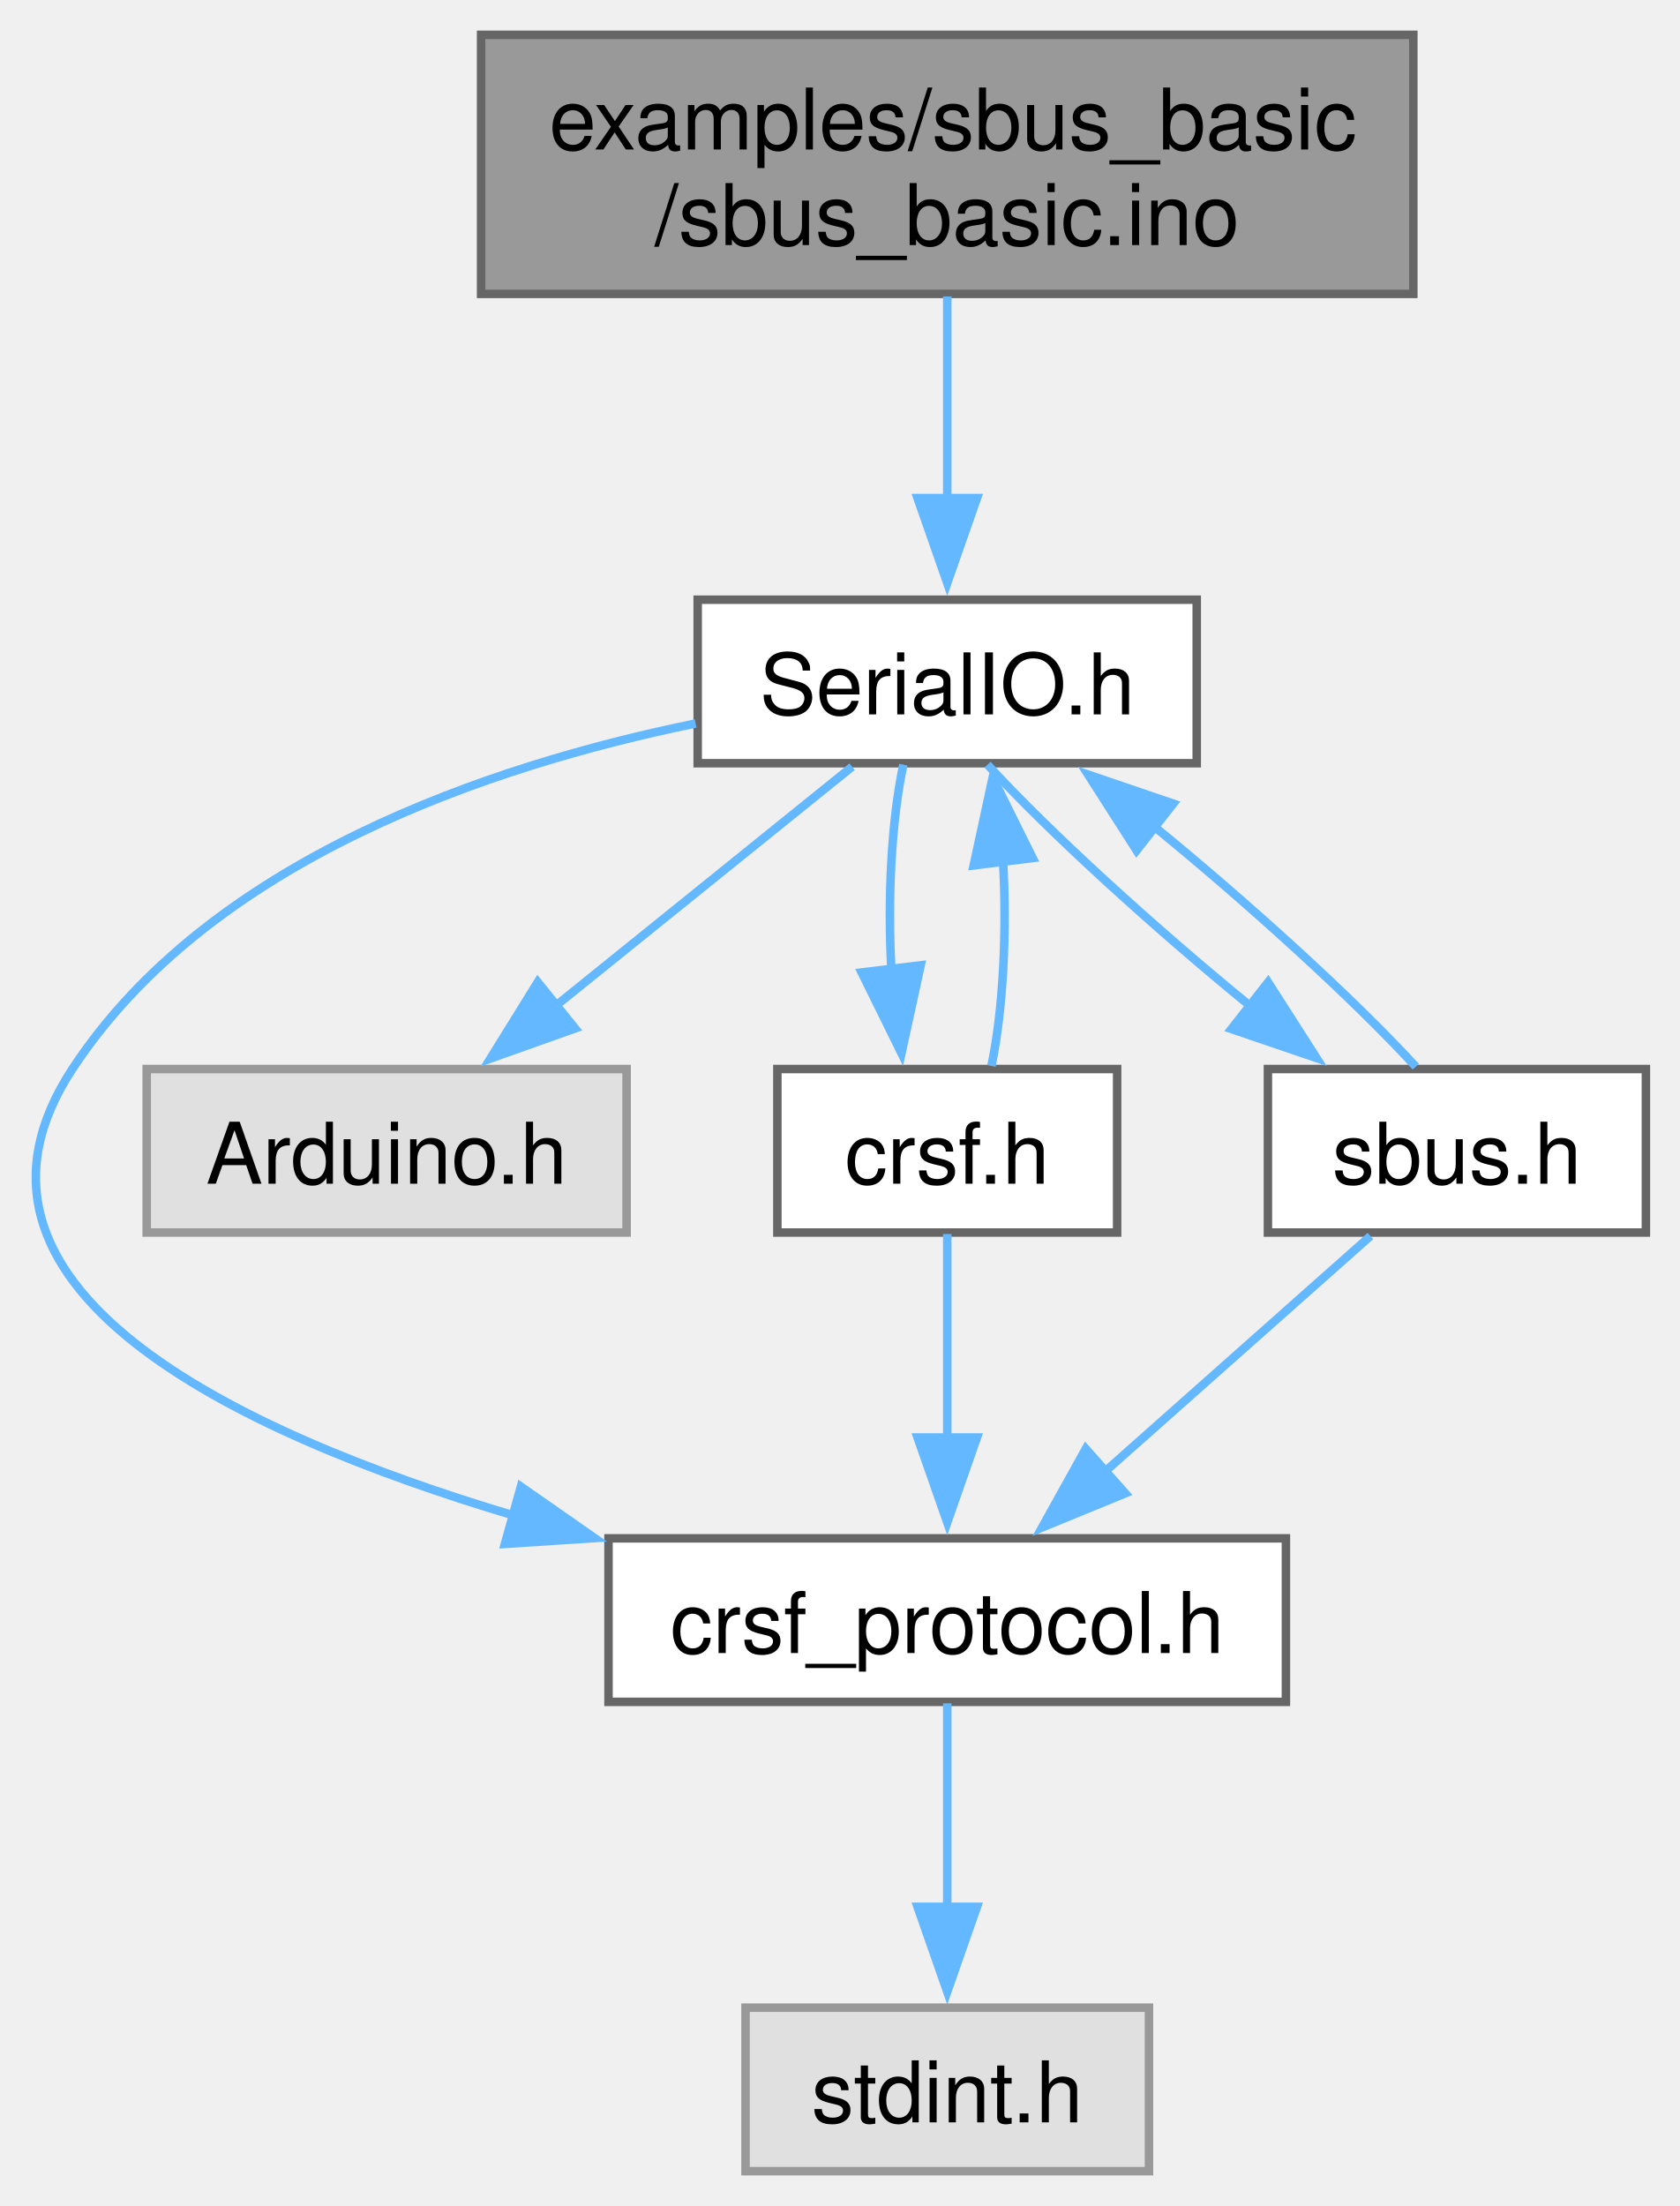
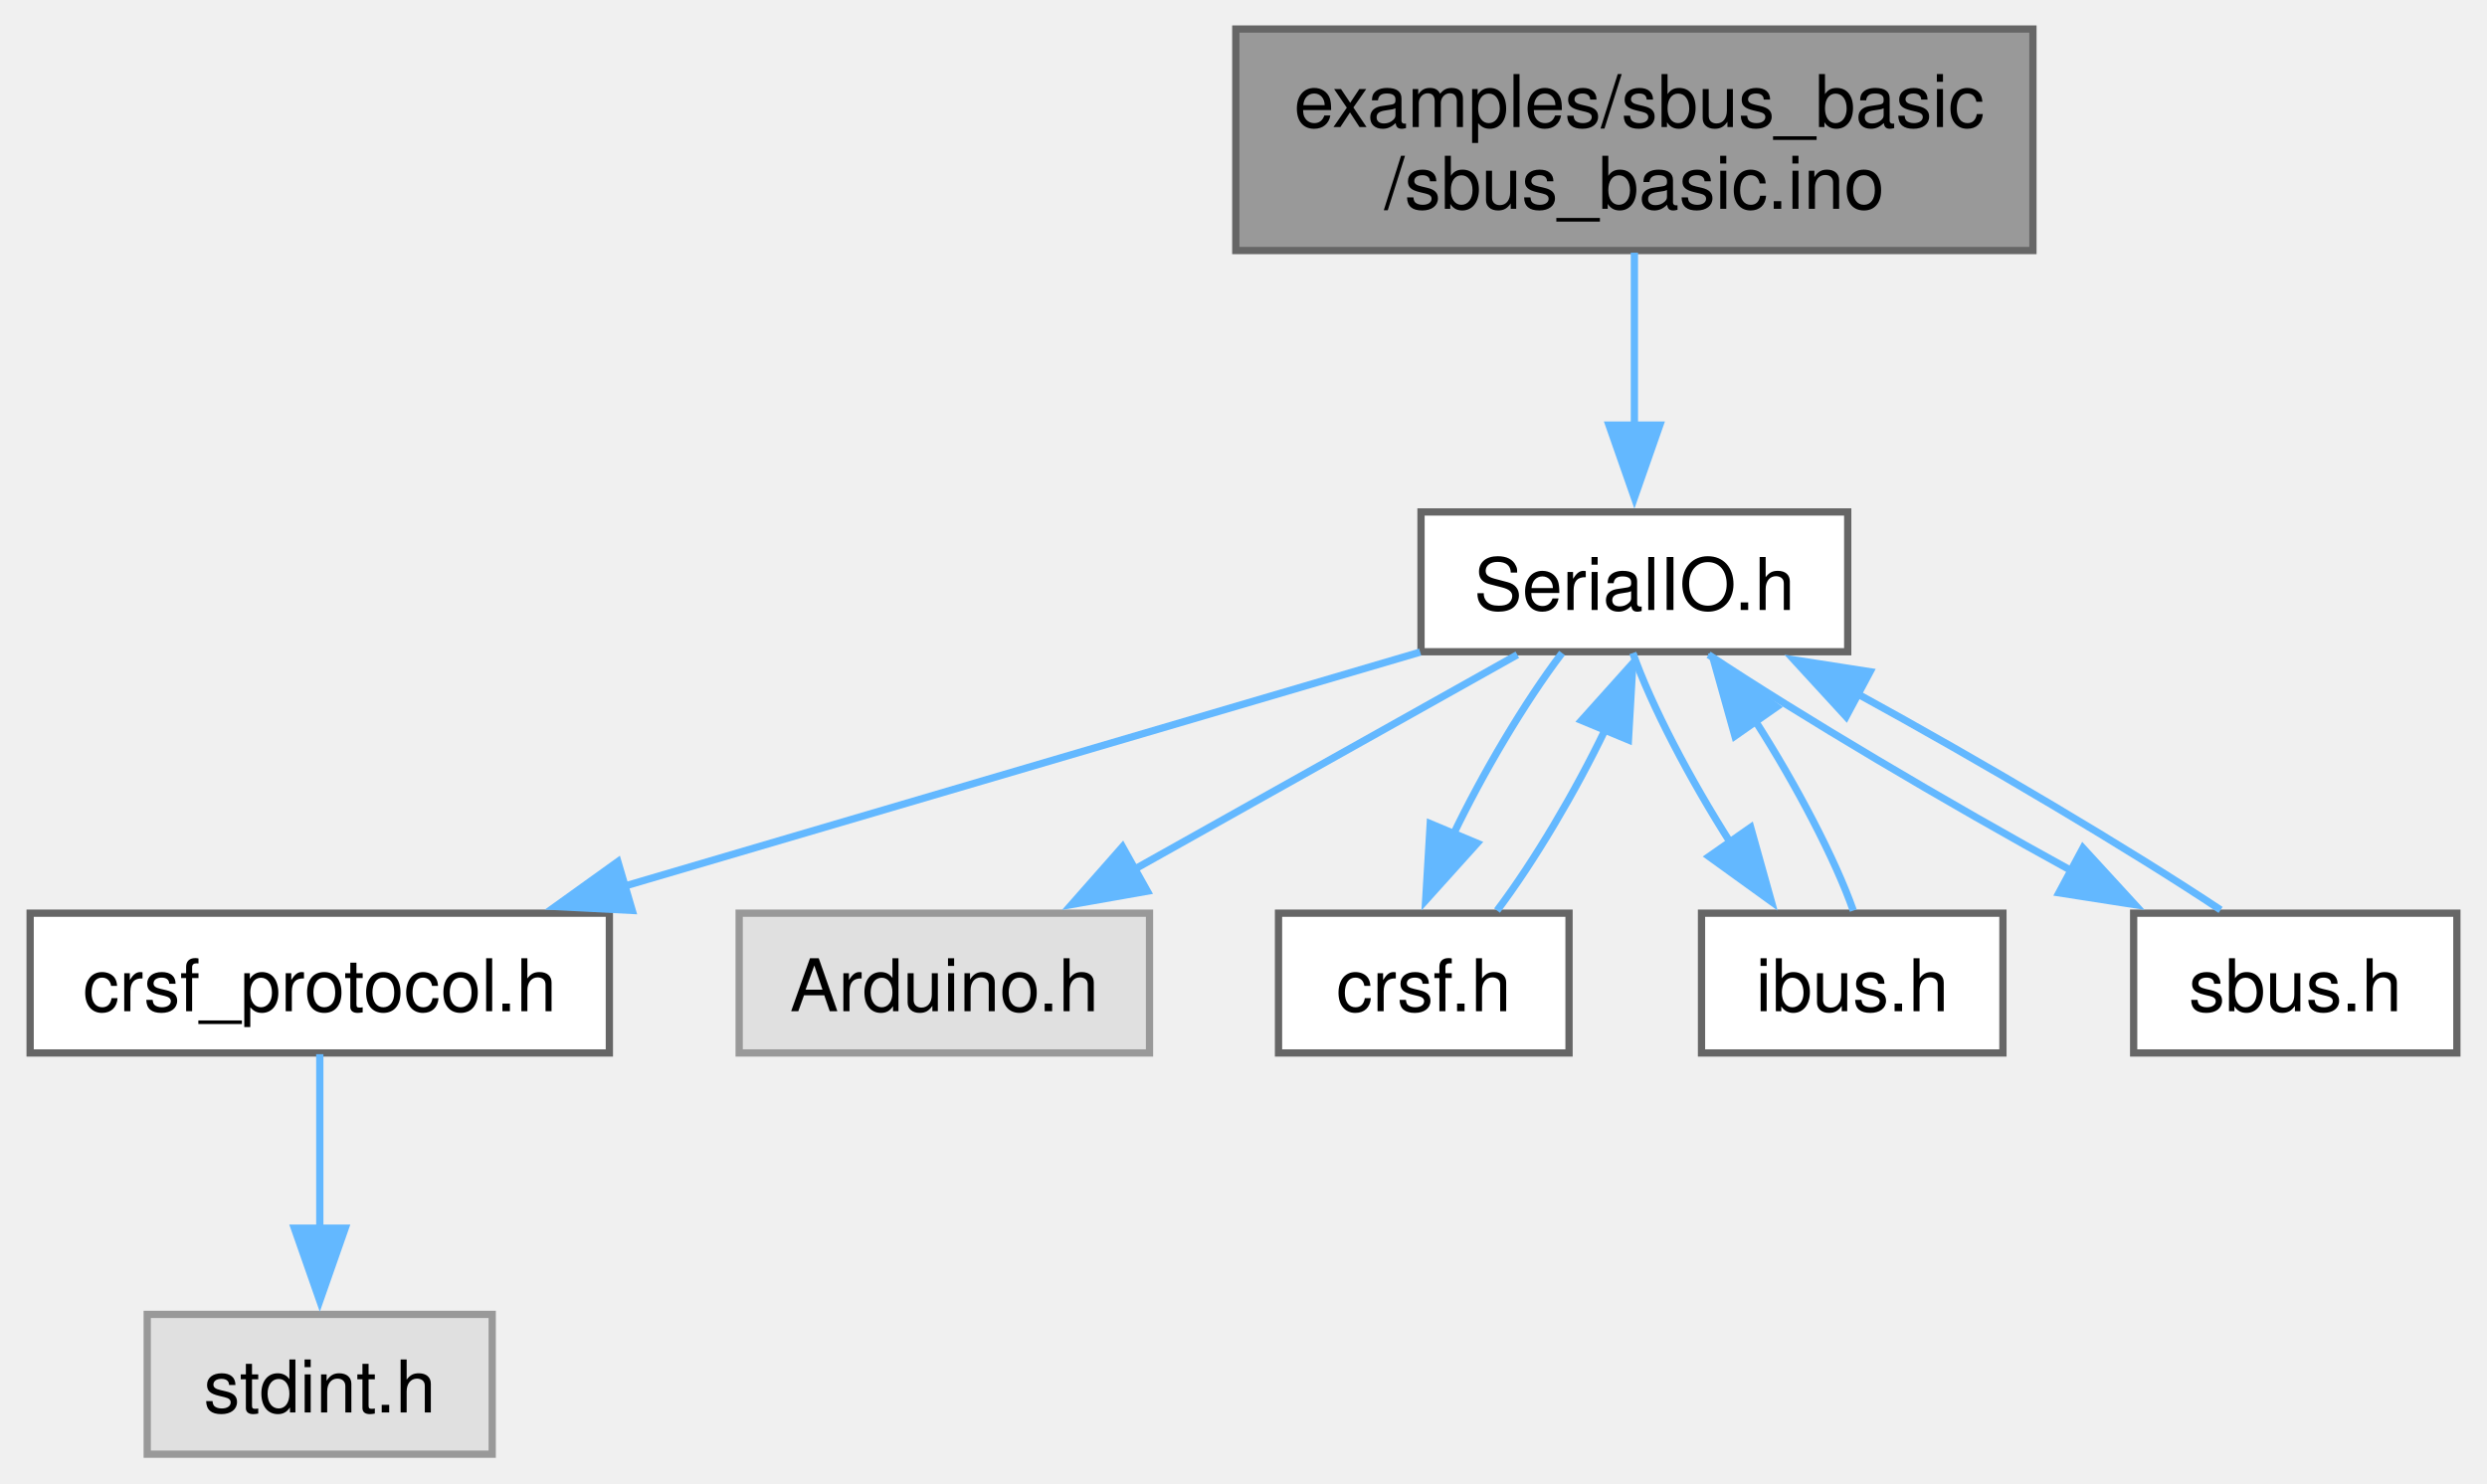
- <svg xmlns="http://www.w3.org/2000/svg" xmlns:xlink="http://www.w3.org/1999/xlink" width="198pt" height="260pt" viewBox="0.00 0.00 197.77 259.50">
-   <g id="graph0" class="graph" transform="scale(1 1) rotate(0) translate(4 255.5)">
+ <svg xmlns="http://www.w3.org/2000/svg" xmlns:xlink="http://www.w3.org/1999/xlink" width="342pt" height="204pt" viewBox="0.00 0.00 342.12 204.25">
+   <g id="graph0" class="graph" transform="scale(1 1) rotate(0) translate(4 200.25)">
    <g id="Node000001" class="node">
      <g id="a_Node000001">
        <a xlink:title=" ">
-           <polygon fill="#999999" stroke="#666666" points="162.39,-251.5 52.64,-251.5 52.64,-221 162.39,-221 162.39,-251.5" />
-           <text text-anchor="start" x="60.64" y="-238" font-family="Helvetica,sans-Serif" font-size="10.00">examples/sbus_basic</text>
-           <text text-anchor="middle" x="107.52" y="-226.75" font-family="Helvetica,sans-Serif" font-size="10.00">/sbus_basic.ino</text>
+           <polygon fill="#999999" stroke="#666666" points="275.75,-196.25 166,-196.25 166,-165.75 275.75,-165.75 275.75,-196.25" />
+           <text text-anchor="start" x="174" y="-182.75" font-family="Helvetica,sans-Serif" font-size="10.00">examples/sbus_basic</text>
+           <text text-anchor="middle" x="220.88" y="-171.5" font-family="Helvetica,sans-Serif" font-size="10.00">/sbus_basic.ino</text>
        </a>
      </g>
    </g>
    <g id="Node000002" class="node">
      <g id="a_Node000002">
        <a xlink:href="SerialIO_8h.html" target="_top" xlink:title="Header file for serial input/output (IO) functionality.">
-           <polygon fill="white" stroke="#666666" points="136.89,-185 78.14,-185 78.14,-165.75 136.89,-165.75 136.89,-185" />
-           <text text-anchor="middle" x="107.52" y="-171.5" font-family="Helvetica,sans-Serif" font-size="10.00">SerialIO.h</text>
+           <polygon fill="white" stroke="#666666" points="250.25,-129.75 191.5,-129.75 191.5,-110.5 250.25,-110.5 250.25,-129.75" />
+           <text text-anchor="middle" x="220.88" y="-116.25" font-family="Helvetica,sans-Serif" font-size="10.00">SerialIO.h</text>
        </a>
      </g>
    </g>
    <g id="edge1_Node000001_Node000002" class="edge">
      <g id="a_edge1_Node000001_Node000002">
        <a xlink:title=" ">
-           <path fill="none" stroke="#63b8ff" d="M107.52,-220.7C107.52,-213.46 107.52,-204.59 107.52,-196.69" />
-           <polygon fill="#63b8ff" stroke="#63b8ff" points="111.02,-196.96 107.52,-186.96 104.02,-196.96 111.02,-196.96" />
+           <path fill="none" stroke="#63b8ff" d="M220.88,-165.45C220.88,-158.21 220.88,-149.34 220.88,-141.44" />
+           <polygon fill="#63b8ff" stroke="#63b8ff" points="224.38,-141.71 220.88,-131.71 217.38,-141.71 224.38,-141.71" />
        </a>
      </g>
    </g>
    <g id="Node000003" class="node">
      <g id="a_Node000003">
        <a xlink:href="crsf__protocol_8h.html" target="_top" xlink:title="Header file for the CRSF protocol implementation.">
-           <polygon fill="white" stroke="#666666" points="147.39,-74.5 67.64,-74.5 67.64,-55.25 147.39,-55.25 147.39,-74.5" />
-           <text text-anchor="middle" x="107.52" y="-61" font-family="Helvetica,sans-Serif" font-size="10.00">crsf_protocol.h</text>
+           <polygon fill="white" stroke="#666666" points="79.75,-74.5 0,-74.5 0,-55.25 79.75,-55.25 79.75,-74.5" />
+           <text text-anchor="middle" x="39.88" y="-61" font-family="Helvetica,sans-Serif" font-size="10.00">crsf_protocol.h</text>
        </a>
      </g>
    </g>
    <g id="edge2_Node000002_Node000003" class="edge">
      <g id="a_edge2_Node000002_Node000003">
        <a xlink:title=" ">
-           <path fill="none" stroke="#63b8ff" d="M77.9,-170.43C53.6,-165.45 20.67,-154.35 4.52,-129.75 -12.21,-104.28 22.96,-87.18 56.65,-77.14" />
-           <polygon fill="#63b8ff" stroke="#63b8ff" points="57.32,-80.59 66.01,-74.53 55.44,-73.84 57.32,-80.59" />
+           <path fill="none" stroke="#63b8ff" d="M191.39,-110.45C161.6,-101.69 115.3,-88.07 81.72,-78.19" />
+           <polygon fill="#63b8ff" stroke="#63b8ff" points="82.9,-74.88 72.31,-75.42 80.92,-81.6 82.9,-74.88" />
        </a>
      </g>
    </g>
    <g id="Node000005" class="node">
      <g id="a_Node000005">
        <a xlink:title=" ">
-           <polygon fill="#e0e0e0" stroke="#999999" points="69.77,-129.75 13.27,-129.75 13.27,-110.5 69.77,-110.5 69.77,-129.75" />
-           <text text-anchor="middle" x="41.52" y="-116.25" font-family="Helvetica,sans-Serif" font-size="10.00">Arduino.h</text>
+           <polygon fill="#e0e0e0" stroke="#999999" points="154.12,-74.5 97.62,-74.5 97.62,-55.25 154.12,-55.25 154.12,-74.5" />
+           <text text-anchor="middle" x="125.88" y="-61" font-family="Helvetica,sans-Serif" font-size="10.00">Arduino.h</text>
        </a>
      </g>
    </g>
    <g id="edge4_Node000002_Node000005" class="edge">
      <g id="a_edge4_Node000002_Node000005">
        <a xlink:title=" ">
-           <path fill="none" stroke="#63b8ff" d="M96.32,-165.34C86.78,-157.65 72.84,-146.4 61.41,-137.18" />
-           <polygon fill="#63b8ff" stroke="#63b8ff" points="63.71,-134.53 53.73,-130.98 59.31,-139.98 63.71,-134.53" />
+           <path fill="none" stroke="#63b8ff" d="M204.76,-110.09C190.29,-101.98 168.8,-89.93 151.89,-80.46" />
+           <polygon fill="#63b8ff" stroke="#63b8ff" points="153.82,-77.53 143.39,-75.69 150.4,-83.64 153.82,-77.53" />
        </a>
      </g>
    </g>
    <g id="Node000006" class="node">
      <g id="a_Node000006">
        <a xlink:href="crsf_8h.html" target="_top" xlink:title="Header file for the CRSF protocol implementation.">
-           <polygon fill="white" stroke="#666666" points="127.52,-129.75 87.52,-129.75 87.52,-110.5 127.52,-110.5 127.52,-129.75" />
-           <text text-anchor="middle" x="107.52" y="-116.25" font-family="Helvetica,sans-Serif" font-size="10.00">crsf.h</text>
+           <polygon fill="white" stroke="#666666" points="211.88,-74.5 171.88,-74.5 171.88,-55.25 211.88,-55.25 211.88,-74.5" />
+           <text text-anchor="middle" x="191.88" y="-61" font-family="Helvetica,sans-Serif" font-size="10.00">crsf.h</text>
        </a>
      </g>
    </g>
    <g id="edge5_Node000002_Node000006" class="edge">
      <g id="a_edge5_Node000002_Node000006">
        <a xlink:title=" ">
-           <path fill="none" stroke="#63b8ff" d="M102.35,-165.58C100.94,-158.99 100.47,-149.71 100.95,-141.32" />
-           <polygon fill="#63b8ff" stroke="#63b8ff" points="104.39,-141.96 102.13,-131.61 97.44,-141.12 104.39,-141.96" />
+           <path fill="none" stroke="#63b8ff" d="M210.92,-110.33C205.75,-103.51 200.01,-93.81 195.88,-85.2" />
+           <polygon fill="#63b8ff" stroke="#63b8ff" points="199.23,-84.13 192.14,-76.26 192.77,-86.83 199.23,-84.13" />
        </a>
      </g>
    </g>
    <g id="Node000007" class="node">
      <g id="a_Node000007">
-         <a xlink:href="sbus_8h.html" target="_top" xlink:title="Header file for the SBUS protocol implementation.">
-           <polygon fill="white" stroke="#666666" points="189.77,-129.75 145.27,-129.75 145.27,-110.5 189.77,-110.5 189.77,-129.75" />
-           <text text-anchor="middle" x="167.52" y="-116.25" font-family="Helvetica,sans-Serif" font-size="10.00">sbus.h</text>
+         <a xlink:href="ibus_8h.html" target="_top" xlink:title="Header file for the Ibus protocol implementation.">
+           <polygon fill="white" stroke="#666666" points="271.62,-74.5 230.12,-74.5 230.12,-55.25 271.62,-55.25 271.62,-74.5" />
+           <text text-anchor="middle" x="250.88" y="-61" font-family="Helvetica,sans-Serif" font-size="10.00">ibus.h</text>
        </a>
      </g>
    </g>
-     <g id="edge8_Node000002_Node000007" class="edge">
-       <g id="a_edge8_Node000002_Node000007">
+     <g id="edge7_Node000002_Node000007" class="edge">
+       <g id="a_edge7_Node000002_Node000007">
        <a xlink:title=" ">
-           <path fill="none" stroke="#63b8ff" d="M112.26,-165.58C119.32,-157.84 131.88,-146.39 143.35,-137.04" />
-           <polygon fill="#63b8ff" stroke="#63b8ff" points="145.29,-139.97 151,-131.04 140.97,-134.46 145.29,-139.97" />
+           <path fill="none" stroke="#63b8ff" d="M220.66,-110.33C223.15,-103.21 228.52,-92.93 234.2,-84.05" />
+           <polygon fill="#63b8ff" stroke="#63b8ff" points="236.89,-86.31 239.74,-76.1 231.15,-82.3 236.89,-86.31" />
+         </a>
+       </g>
+     </g>
+     <g id="Node000008" class="node">
+       <g id="a_Node000008">
+         <a xlink:href="sbus_8h.html" target="_top" xlink:title="Header file for the SBUS protocol implementation.">
+           <polygon fill="white" stroke="#666666" points="334.12,-74.5 289.62,-74.5 289.62,-55.25 334.12,-55.25 334.12,-74.5" />
+           <text text-anchor="middle" x="311.88" y="-61" font-family="Helvetica,sans-Serif" font-size="10.00">sbus.h</text>
+         </a>
+       </g>
+     </g>
+     <g id="edge9_Node000002_Node000008" class="edge">
+       <g id="a_edge9_Node000002_Node000008">
+         <a xlink:title=" ">
+           <path fill="none" stroke="#63b8ff" d="M231.09,-110.09C243.38,-101.91 263.95,-89.71 281.34,-80.19" />
+           <polygon fill="#63b8ff" stroke="#63b8ff" points="282.64,-83.47 289.8,-75.67 279.33,-77.3 282.64,-83.47" />
        </a>
      </g>
    </g>
    <g id="Node000004" class="node">
      <g id="a_Node000004">
        <a xlink:title=" ">
-           <polygon fill="#e0e0e0" stroke="#999999" points="131.27,-19.25 83.77,-19.25 83.77,0 131.27,0 131.27,-19.25" />
-           <text text-anchor="middle" x="107.52" y="-5.75" font-family="Helvetica,sans-Serif" font-size="10.00">stdint.h</text>
+           <polygon fill="#e0e0e0" stroke="#999999" points="63.62,-19.25 16.12,-19.25 16.12,0 63.62,0 63.62,-19.25" />
+           <text text-anchor="middle" x="39.88" y="-5.75" font-family="Helvetica,sans-Serif" font-size="10.00">stdint.h</text>
        </a>
      </g>
    </g>
    <g id="edge3_Node000003_Node000004" class="edge">
      <g id="a_edge3_Node000003_Node000004">
        <a xlink:title=" ">
-           <path fill="none" stroke="#63b8ff" d="M107.52,-55.08C107.52,-48.57 107.52,-39.42 107.52,-31.12" />
-           <polygon fill="#63b8ff" stroke="#63b8ff" points="111.02,-31.12 107.52,-21.12 104.02,-31.12 111.02,-31.12" />
+           <path fill="none" stroke="#63b8ff" d="M39.88,-55.08C39.88,-48.57 39.88,-39.42 39.88,-31.12" />
+           <polygon fill="#63b8ff" stroke="#63b8ff" points="43.38,-31.12 39.88,-21.12 36.38,-31.12 43.38,-31.12" />
        </a>
      </g>
    </g>
    <g id="edge6_Node000006_Node000002" class="edge">
      <g id="a_edge6_Node000006_Node000002">
        <a xlink:title=" ">
-           <path fill="none" stroke="#63b8ff" d="M112.72,-130.11C114.12,-136.75 114.57,-146.05 114.08,-154.42" />
-           <polygon fill="#63b8ff" stroke="#63b8ff" points="110.63,-153.72 112.87,-164.08 117.58,-154.59 110.63,-153.72" />
+           <path fill="none" stroke="#63b8ff" d="M201.97,-74.86C207.1,-81.65 212.76,-91.24 216.85,-99.75" />
+           <polygon fill="#63b8ff" stroke="#63b8ff" points="213.6,-101.05 220.67,-108.93 220.06,-98.36 213.6,-101.05" />
        </a>
      </g>
    </g>
-     <g id="edge7_Node000006_Node000003" class="edge">
-       <g id="a_edge7_Node000006_Node000003">
+     <g id="edge8_Node000007_Node000002" class="edge">
+       <g id="a_edge8_Node000007_Node000002">
        <a xlink:title=" ">
-           <path fill="none" stroke="#63b8ff" d="M107.52,-110.33C107.52,-103.82 107.52,-94.67 107.52,-86.37" />
-           <polygon fill="#63b8ff" stroke="#63b8ff" points="111.02,-86.37 107.52,-76.37 104.02,-86.37 111.02,-86.37" />
+           <path fill="none" stroke="#63b8ff" d="M251.02,-74.86C248.51,-81.96 243.2,-92.11 237.58,-100.9" />
+           <polygon fill="#63b8ff" stroke="#63b8ff" points="234.72,-98.89 231.86,-109.09 240.46,-102.9 234.72,-98.89" />
        </a>
      </g>
    </g>
-     <g id="edge9_Node000007_Node000002" class="edge">
-       <g id="a_edge9_Node000007_Node000002">
+     <g id="edge10_Node000008_Node000002" class="edge">
+       <g id="a_edge10_Node000008_Node000002">
        <a xlink:title=" ">
-           <path fill="none" stroke="#63b8ff" d="M162.68,-130.02C155.6,-137.76 143.12,-149.14 131.71,-158.44" />
-           <polygon fill="#63b8ff" stroke="#63b8ff" points="129.81,-155.48 124.1,-164.41 134.13,-160.99 129.81,-155.48" />
-         </a>
-       </g>
-     </g>
-     <g id="edge10_Node000007_Node000003" class="edge">
-       <g id="a_edge10_Node000007_Node000003">
-         <a xlink:title=" ">
-           <path fill="none" stroke="#63b8ff" d="M157.34,-110.09C148.75,-102.47 136.25,-91.37 125.91,-82.2" />
-           <polygon fill="#63b8ff" stroke="#63b8ff" points="128.48,-79.8 118.68,-75.78 123.83,-85.04 128.48,-79.8" />
+           <path fill="none" stroke="#63b8ff" d="M301.59,-74.95C289.28,-83.15 268.7,-95.36 251.31,-104.86" />
+           <polygon fill="#63b8ff" stroke="#63b8ff" points="250.03,-101.57 242.86,-109.38 253.33,-107.75 250.03,-101.57" />
        </a>
      </g>
    </g>
  </g>
</svg>
